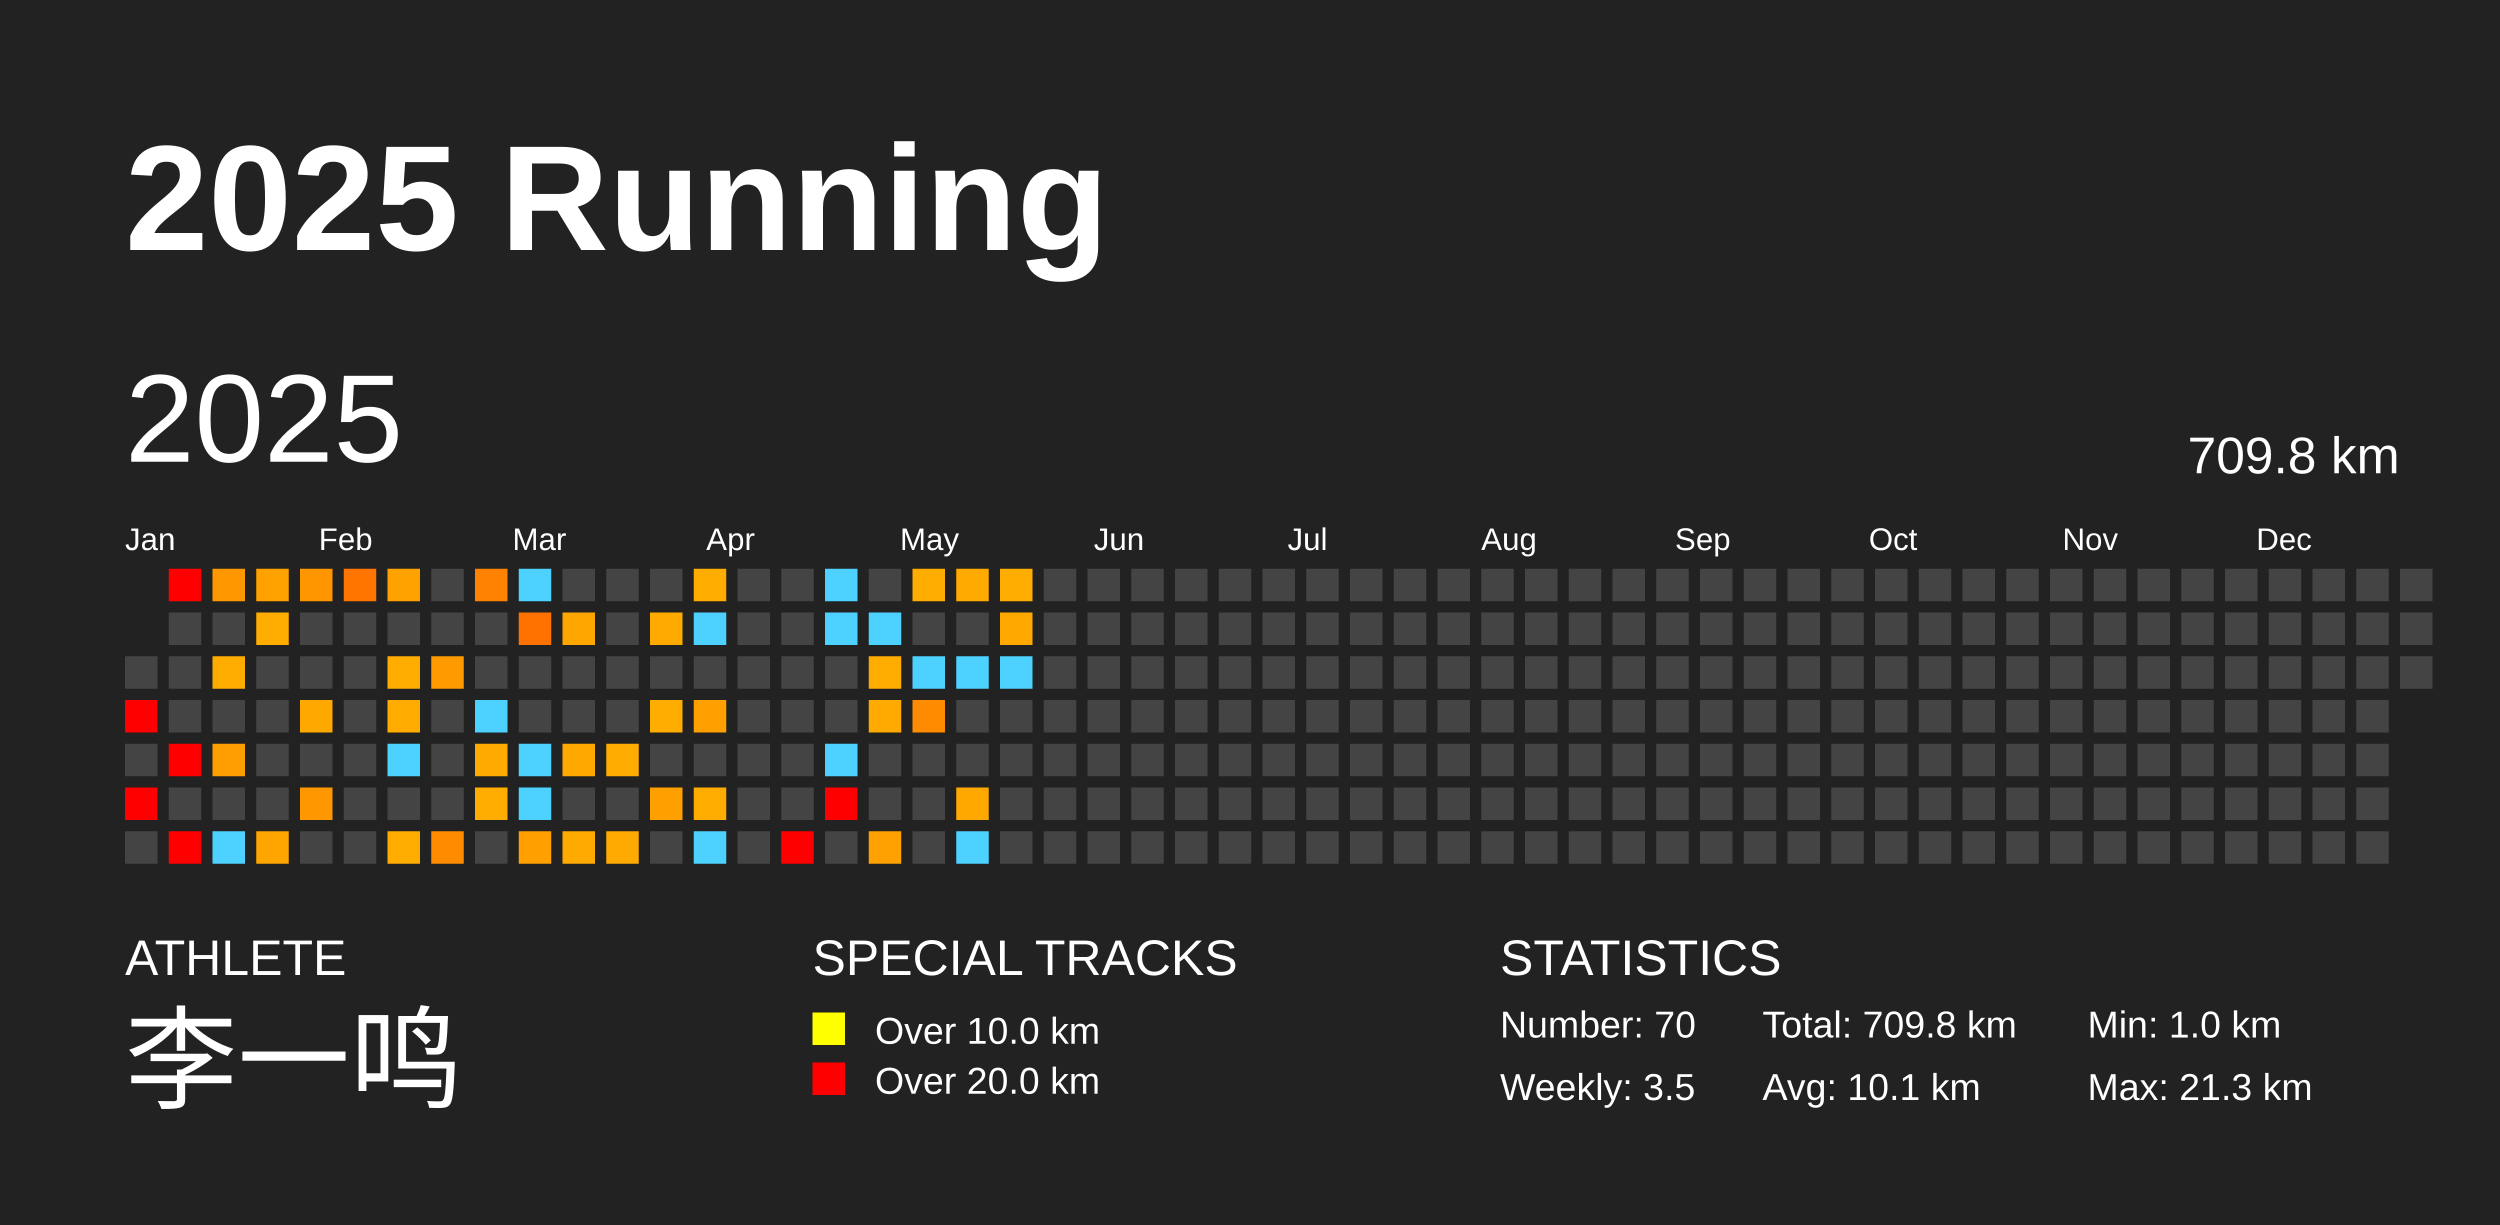
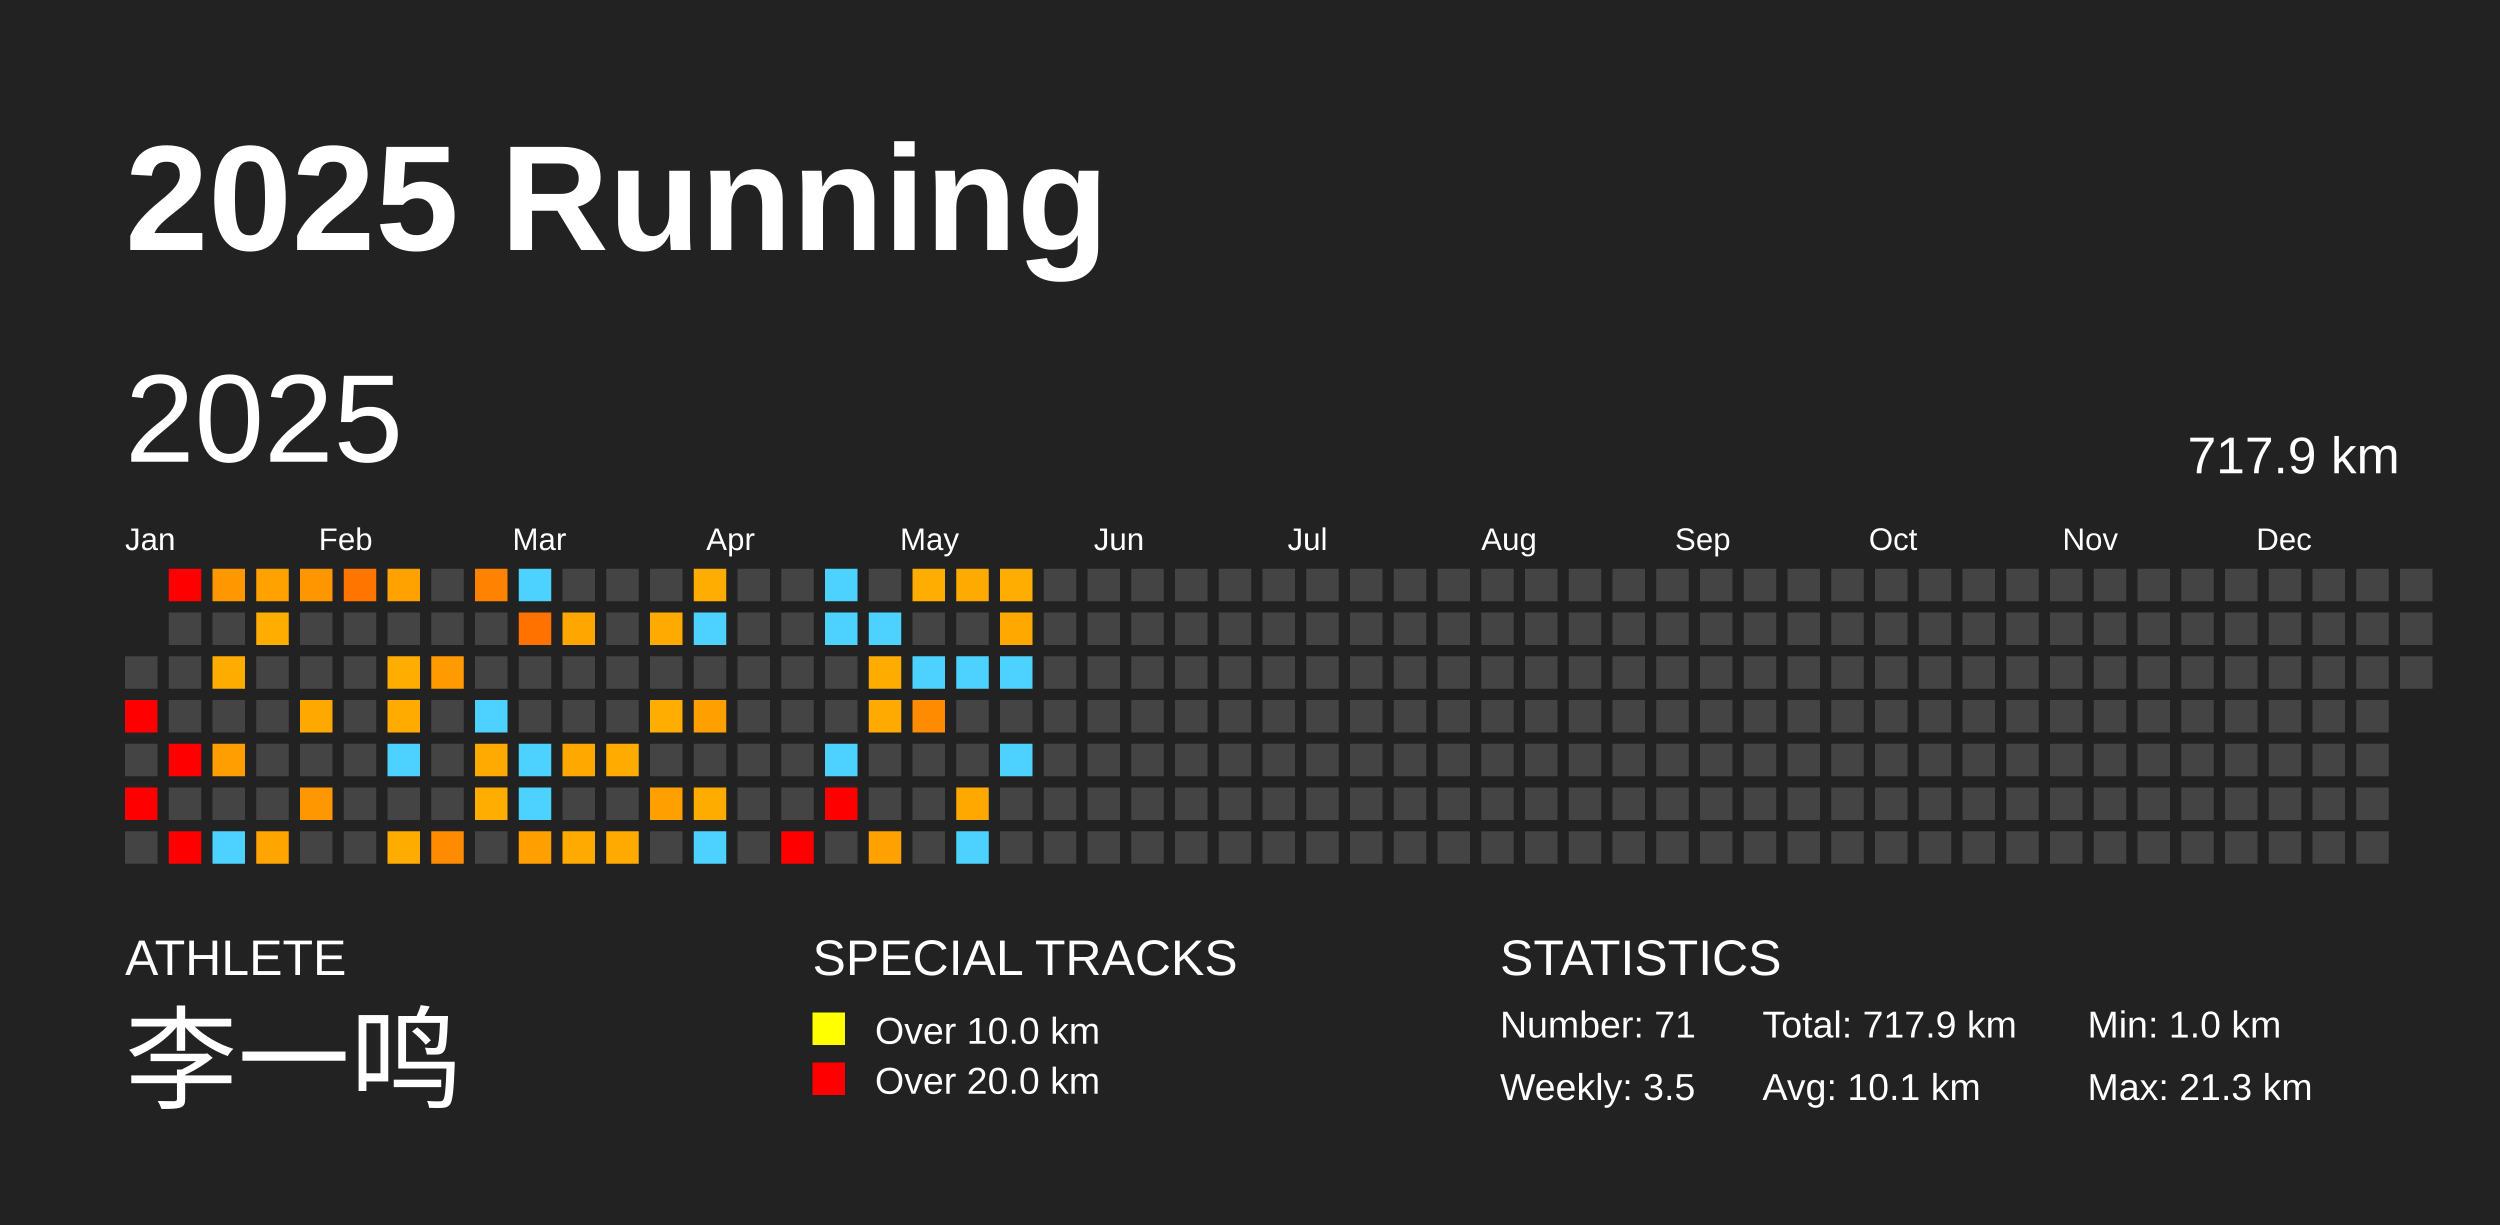
<svg xmlns="http://www.w3.org/2000/svg" baseProfile="full" height="98mm" version="1.1" viewBox="0,0,200,98" width="200mm">
  <defs />
  <rect fill="#222222" height="98" width="200" x="0" y="0" />
  <text fill="#FFFFFF" style="font-size:12px; font-family:Arial; font-weight:bold;" x="10" y="20">2025 Running</text>
  <text fill="#FFFFFF" style="font-size:4px; font-family:Arial" x="10" y="78">ATHLETE</text>
  <text fill="#FFFFFF" style="font-size:9px; font-family:Arial" x="10" y="88">李一鸣</text>
  <text fill="#FFFFFF" style="font-size:4px; font-family:Arial" x="65" y="78">SPECIAL TRACKS</text>
  <rect fill="yellow" height="2.6" width="2.6" x="65" y="81" />
  <text fill="#FFFFFF" style="font-size:3px; font-family:Arial" x="70" y="83.5">Over 10.0 km</text>
  <rect fill="red" height="2.6" width="2.6" x="65" y="85" />
  <text fill="#FFFFFF" style="font-size:3px; font-family:Arial" x="70" y="87.5">Over 20.0 km</text>
  <text fill="#FFFFFF" style="font-size:4px; font-family:Arial" x="120" y="78">STATISTICS</text>
-   <text fill="#FFFFFF" style="font-size:3px; font-family:Arial" x="120" y="83">Number: 70</text>
+   <text fill="#FFFFFF" style="font-size:3px; font-family:Arial" x="120" y="83">Number: 71</text>
  <text fill="#FFFFFF" style="font-size:3px; font-family:Arial" x="120" y="88">Weekly: 3.5</text>
-   <text fill="#FFFFFF" style="font-size:3px; font-family:Arial" x="141" y="83">Total: 709.8 km</text>
+   <text fill="#FFFFFF" style="font-size:3px; font-family:Arial" x="141" y="83">Total: 717.9 km</text>
  <text fill="#FFFFFF" style="font-size:3px; font-family:Arial" x="141" y="88">Avg: 10.1 km</text>
  <text fill="#FFFFFF" style="font-size:3px; font-family:Arial" x="167" y="83">Min: 1.0 km</text>
  <text fill="#FFFFFF" style="font-size:3px; font-family:Arial" x="167" y="88">Max: 21.3 km</text>
  <text dominant-baseline="hanging" fill="#FFFFFF" style="font-size:10.0px; font-family:Arial;" x="10" y="30">2025</text>
-   <text dominant-baseline="hanging" fill="#FFFFFF" style="font-size:4.125px; font-family:Arial;" x="175" y="35">709.8 km</text>
+   <text dominant-baseline="hanging" fill="#FFFFFF" style="font-size:4.125px; font-family:Arial;" x="175" y="35">717.9 km</text>
  <text fill="#FFFFFF" style="font-size:2.5px; font-family:Arial" x="10.0" y="44">Jan</text>
  <text fill="#FFFFFF" style="font-size:2.5px; font-family:Arial" x="25.5" y="44">Feb</text>
  <text fill="#FFFFFF" style="font-size:2.5px; font-family:Arial" x="41.0" y="44">Mar</text>
  <text fill="#FFFFFF" style="font-size:2.5px; font-family:Arial" x="56.5" y="44">Apr</text>
  <text fill="#FFFFFF" style="font-size:2.5px; font-family:Arial" x="72.0" y="44">May</text>
  <text fill="#FFFFFF" style="font-size:2.5px; font-family:Arial" x="87.5" y="44">Jun</text>
  <text fill="#FFFFFF" style="font-size:2.5px; font-family:Arial" x="103.0" y="44">Jul</text>
  <text fill="#FFFFFF" style="font-size:2.5px; font-family:Arial" x="118.5" y="44">Aug</text>
  <text fill="#FFFFFF" style="font-size:2.5px; font-family:Arial" x="134.0" y="44">Sep</text>
  <text fill="#FFFFFF" style="font-size:2.5px; font-family:Arial" x="149.5" y="44">Oct</text>
  <text fill="#FFFFFF" style="font-size:2.5px; font-family:Arial" x="165.0" y="44">Nov</text>
  <text fill="#FFFFFF" style="font-size:2.5px; font-family:Arial" x="180.5" y="44">Dec</text>
  <rect fill="#444444" height="2.6" width="2.6" x="10.0" y="52.5" />
  <rect fill="red" height="2.6" width="2.6" x="10.0" y="56.0" />
  <rect fill="#444444" height="2.6" width="2.6" x="10.0" y="59.5" />
  <rect fill="red" height="2.6" width="2.6" x="10.0" y="63.0" />
  <rect fill="#444444" height="2.6" width="2.6" x="10.0" y="66.5" />
  <rect fill="red" height="2.6" width="2.6" x="13.5" y="45.5" />
  <rect fill="#444444" height="2.6" width="2.6" x="13.5" y="49.0" />
  <rect fill="#444444" height="2.6" width="2.6" x="13.5" y="52.5" />
  <rect fill="#444444" height="2.6" width="2.6" x="13.5" y="56.0" />
  <rect fill="red" height="2.6" width="2.6" x="13.5" y="59.5" />
  <rect fill="#444444" height="2.6" width="2.6" x="13.5" y="63.0" />
  <rect fill="red" height="2.6" width="2.6" x="13.5" y="66.5" />
  <rect fill="#ff9700" height="2.6" width="2.6" x="17.0" y="45.5" />
  <rect fill="#444444" height="2.6" width="2.6" x="17.0" y="49.0" />
  <rect fill="#ffac00" height="2.6" width="2.6" x="17.0" y="52.5" />
  <rect fill="#444444" height="2.6" width="2.6" x="17.0" y="56.0" />
  <rect fill="#ff9e00" height="2.6" width="2.6" x="17.0" y="59.5" />
  <rect fill="#444444" height="2.6" width="2.6" x="17.0" y="63.0" />
  <rect fill="#4dd2ff" height="2.6" width="2.6" x="17.0" y="66.5" />
  <rect fill="#ffa200" height="2.6" width="2.6" x="20.5" y="45.5" />
  <rect fill="#ffad00" height="2.6" width="2.6" x="20.5" y="49.0" />
  <rect fill="#444444" height="2.6" width="2.6" x="20.5" y="52.5" />
  <rect fill="#444444" height="2.6" width="2.6" x="20.5" y="56.0" />
  <rect fill="#444444" height="2.6" width="2.6" x="20.5" y="59.5" />
  <rect fill="#444444" height="2.6" width="2.6" x="20.5" y="63.0" />
  <rect fill="#ffa500" height="2.6" width="2.6" x="20.5" y="66.5" />
  <rect fill="#ff9600" height="2.6" width="2.6" x="24.0" y="45.5" />
  <rect fill="#444444" height="2.6" width="2.6" x="24.0" y="49.0" />
  <rect fill="#444444" height="2.6" width="2.6" x="24.0" y="52.5" />
  <rect fill="#ffa900" height="2.6" width="2.6" x="24.0" y="56.0" />
  <rect fill="#444444" height="2.6" width="2.6" x="24.0" y="59.5" />
  <rect fill="#ff9700" height="2.6" width="2.6" x="24.0" y="63.0" />
  <rect fill="#444444" height="2.6" width="2.6" x="24.0" y="66.5" />
  <rect fill="#ff7500" height="2.6" width="2.6" x="27.5" y="45.5" />
  <rect fill="#444444" height="2.6" width="2.6" x="27.5" y="49.0" />
  <rect fill="#444444" height="2.6" width="2.6" x="27.5" y="52.5" />
  <rect fill="#444444" height="2.6" width="2.6" x="27.5" y="56.0" />
  <rect fill="#444444" height="2.6" width="2.6" x="27.5" y="59.5" />
  <rect fill="#444444" height="2.6" width="2.6" x="27.5" y="63.0" />
  <rect fill="#444444" height="2.6" width="2.6" x="27.5" y="66.5" />
  <rect fill="#ffa200" height="2.6" width="2.6" x="31.0" y="45.5" />
  <rect fill="#444444" height="2.6" width="2.6" x="31.0" y="49.0" />
  <rect fill="#ffad00" height="2.6" width="2.6" x="31.0" y="52.5" />
  <rect fill="#ffab00" height="2.6" width="2.6" x="31.0" y="56.0" />
  <rect fill="#4dd2ff" height="2.6" width="2.6" x="31.0" y="59.5" />
  <rect fill="#444444" height="2.6" width="2.6" x="31.0" y="63.0" />
  <rect fill="#ffac00" height="2.6" width="2.6" x="31.0" y="66.5" />
  <rect fill="#444444" height="2.6" width="2.6" x="34.5" y="45.5" />
  <rect fill="#444444" height="2.6" width="2.6" x="34.5" y="49.0" />
  <rect fill="#ff9a00" height="2.6" width="2.6" x="34.5" y="52.5" />
  <rect fill="#444444" height="2.6" width="2.6" x="34.5" y="56.0" />
  <rect fill="#444444" height="2.6" width="2.6" x="34.5" y="59.5" />
  <rect fill="#444444" height="2.6" width="2.6" x="34.5" y="63.0" />
  <rect fill="#ff8b00" height="2.6" width="2.6" x="34.5" y="66.5" />
  <rect fill="#ff8200" height="2.6" width="2.6" x="38.0" y="45.5" />
  <rect fill="#444444" height="2.6" width="2.6" x="38.0" y="49.0" />
  <rect fill="#444444" height="2.6" width="2.6" x="38.0" y="52.5" />
  <rect fill="#4dd2ff" height="2.6" width="2.6" x="38.0" y="56.0" />
  <rect fill="#ffaa00" height="2.6" width="2.6" x="38.0" y="59.5" />
  <rect fill="#ffad00" height="2.6" width="2.6" x="38.0" y="63.0" />
  <rect fill="#444444" height="2.6" width="2.6" x="38.0" y="66.5" />
  <rect fill="#4dd2ff" height="2.6" width="2.6" x="41.5" y="45.5" />
  <rect fill="#ff7200" height="2.6" width="2.6" x="41.5" y="49.0" />
  <rect fill="#444444" height="2.6" width="2.6" x="41.5" y="52.5" />
  <rect fill="#444444" height="2.6" width="2.6" x="41.5" y="56.0" />
  <rect fill="#4dd2ff" height="2.6" width="2.6" x="41.5" y="59.5" />
  <rect fill="#4dd2ff" height="2.6" width="2.6" x="41.5" y="63.0" />
  <rect fill="#ffa000" height="2.6" width="2.6" x="41.5" y="66.5" />
  <rect fill="#444444" height="2.6" width="2.6" x="45.0" y="45.5" />
  <rect fill="#ffa600" height="2.6" width="2.6" x="45.0" y="49.0" />
  <rect fill="#444444" height="2.6" width="2.6" x="45.0" y="52.5" />
  <rect fill="#444444" height="2.6" width="2.6" x="45.0" y="56.0" />
  <rect fill="#ffa800" height="2.6" width="2.6" x="45.0" y="59.5" />
  <rect fill="#444444" height="2.6" width="2.6" x="45.0" y="63.0" />
  <rect fill="#ffaa00" height="2.6" width="2.6" x="45.0" y="66.5" />
  <rect fill="#444444" height="2.6" width="2.6" x="48.5" y="45.5" />
  <rect fill="#444444" height="2.6" width="2.6" x="48.5" y="49.0" />
  <rect fill="#444444" height="2.6" width="2.6" x="48.5" y="52.5" />
  <rect fill="#444444" height="2.6" width="2.6" x="48.5" y="56.0" />
  <rect fill="#ffab00" height="2.6" width="2.6" x="48.5" y="59.5" />
  <rect fill="#444444" height="2.6" width="2.6" x="48.5" y="63.0" />
  <rect fill="#ffaa00" height="2.6" width="2.6" x="48.5" y="66.5" />
  <rect fill="#444444" height="2.6" width="2.6" x="52.0" y="45.5" />
  <rect fill="#ffaa00" height="2.6" width="2.6" x="52.0" y="49.0" />
  <rect fill="#444444" height="2.6" width="2.6" x="52.0" y="52.5" />
  <rect fill="#ffad00" height="2.6" width="2.6" x="52.0" y="56.0" />
  <rect fill="#444444" height="2.6" width="2.6" x="52.0" y="59.5" />
  <rect fill="#ffa000" height="2.6" width="2.6" x="52.0" y="63.0" />
  <rect fill="#444444" height="2.6" width="2.6" x="52.0" y="66.5" />
  <rect fill="#ffad00" height="2.6" width="2.6" x="55.5" y="45.5" />
  <rect fill="#4dd2ff" height="2.6" width="2.6" x="55.5" y="49.0" />
  <rect fill="#444444" height="2.6" width="2.6" x="55.5" y="52.5" />
  <rect fill="#ffa000" height="2.6" width="2.6" x="55.5" y="56.0" />
  <rect fill="#444444" height="2.6" width="2.6" x="55.5" y="59.5" />
  <rect fill="#ffac00" height="2.6" width="2.6" x="55.5" y="63.0" />
  <rect fill="#4dd2ff" height="2.6" width="2.6" x="55.5" y="66.5" />
  <rect fill="#444444" height="2.6" width="2.6" x="59.0" y="45.5" />
  <rect fill="#444444" height="2.6" width="2.6" x="59.0" y="49.0" />
  <rect fill="#444444" height="2.6" width="2.6" x="59.0" y="52.5" />
  <rect fill="#444444" height="2.6" width="2.6" x="59.0" y="56.0" />
  <rect fill="#444444" height="2.6" width="2.6" x="59.0" y="59.5" />
  <rect fill="#444444" height="2.6" width="2.6" x="59.0" y="63.0" />
  <rect fill="#444444" height="2.6" width="2.6" x="59.0" y="66.5" />
  <rect fill="#444444" height="2.6" width="2.6" x="62.5" y="45.5" />
  <rect fill="#444444" height="2.6" width="2.6" x="62.5" y="49.0" />
  <rect fill="#444444" height="2.6" width="2.6" x="62.5" y="52.5" />
  <rect fill="#444444" height="2.6" width="2.6" x="62.5" y="56.0" />
  <rect fill="#444444" height="2.6" width="2.6" x="62.5" y="59.5" />
  <rect fill="#444444" height="2.6" width="2.6" x="62.5" y="63.0" />
  <rect fill="red" height="2.6" width="2.6" x="62.5" y="66.5" />
  <rect fill="#4dd2ff" height="2.6" width="2.6" x="66.0" y="45.5" />
  <rect fill="#4dd2ff" height="2.6" width="2.6" x="66.0" y="49.0" />
  <rect fill="#444444" height="2.6" width="2.6" x="66.0" y="52.5" />
  <rect fill="#444444" height="2.6" width="2.6" x="66.0" y="56.0" />
  <rect fill="#4dd2ff" height="2.6" width="2.6" x="66.0" y="59.5" />
  <rect fill="red" height="2.6" width="2.6" x="66.0" y="63.0" />
  <rect fill="#444444" height="2.6" width="2.6" x="66.0" y="66.5" />
  <rect fill="#444444" height="2.6" width="2.6" x="69.5" y="45.5" />
  <rect fill="#4dd2ff" height="2.6" width="2.6" x="69.5" y="49.0" />
  <rect fill="#ffac00" height="2.6" width="2.6" x="69.5" y="52.5" />
  <rect fill="#ffaa00" height="2.6" width="2.6" x="69.5" y="56.0" />
  <rect fill="#444444" height="2.6" width="2.6" x="69.5" y="59.5" />
  <rect fill="#444444" height="2.6" width="2.6" x="69.5" y="63.0" />
  <rect fill="#ffa100" height="2.6" width="2.6" x="69.5" y="66.5" />
  <rect fill="#ffad00" height="2.6" width="2.6" x="73.0" y="45.5" />
  <rect fill="#444444" height="2.6" width="2.6" x="73.0" y="49.0" />
  <rect fill="#4dd2ff" height="2.6" width="2.6" x="73.0" y="52.5" />
  <rect fill="#ff8c00" height="2.6" width="2.6" x="73.0" y="56.0" />
  <rect fill="#444444" height="2.6" width="2.6" x="73.0" y="59.5" />
  <rect fill="#444444" height="2.6" width="2.6" x="73.0" y="63.0" />
  <rect fill="#444444" height="2.6" width="2.6" x="73.0" y="66.5" />
  <rect fill="#ffaa00" height="2.6" width="2.6" x="76.5" y="45.5" />
  <rect fill="#444444" height="2.6" width="2.6" x="76.5" y="49.0" />
  <rect fill="#4dd2ff" height="2.6" width="2.6" x="76.5" y="52.5" />
  <rect fill="#444444" height="2.6" width="2.6" x="76.5" y="56.0" />
  <rect fill="#444444" height="2.6" width="2.6" x="76.5" y="59.5" />
  <rect fill="#ffa800" height="2.6" width="2.6" x="76.5" y="63.0" />
  <rect fill="#4dd2ff" height="2.6" width="2.6" x="76.5" y="66.5" />
  <rect fill="#ffad00" height="2.6" width="2.6" x="80.0" y="45.5" />
  <rect fill="#ffa900" height="2.6" width="2.6" x="80.0" y="49.0" />
  <rect fill="#4dd2ff" height="2.6" width="2.6" x="80.0" y="52.5" />
  <rect fill="#444444" height="2.6" width="2.6" x="80.0" y="56.0" />
-   <rect fill="#444444" height="2.6" width="2.6" x="80.0" y="59.5" />
+   <rect fill="#4dd2ff" height="2.6" width="2.6" x="80.0" y="59.5" />
  <rect fill="#444444" height="2.6" width="2.6" x="80.0" y="63.0" />
  <rect fill="#444444" height="2.6" width="2.6" x="80.0" y="66.5" />
  <rect fill="#444444" height="2.6" width="2.6" x="83.5" y="45.5" />
  <rect fill="#444444" height="2.6" width="2.6" x="83.5" y="49.0" />
  <rect fill="#444444" height="2.6" width="2.6" x="83.5" y="52.5" />
  <rect fill="#444444" height="2.6" width="2.6" x="83.5" y="56.0" />
  <rect fill="#444444" height="2.6" width="2.6" x="83.5" y="59.5" />
  <rect fill="#444444" height="2.6" width="2.6" x="83.5" y="63.0" />
  <rect fill="#444444" height="2.6" width="2.6" x="83.5" y="66.5" />
  <rect fill="#444444" height="2.6" width="2.6" x="87.0" y="45.5" />
  <rect fill="#444444" height="2.6" width="2.6" x="87.0" y="49.0" />
  <rect fill="#444444" height="2.6" width="2.6" x="87.0" y="52.5" />
  <rect fill="#444444" height="2.6" width="2.6" x="87.0" y="56.0" />
  <rect fill="#444444" height="2.6" width="2.6" x="87.0" y="59.5" />
  <rect fill="#444444" height="2.6" width="2.6" x="87.0" y="63.0" />
  <rect fill="#444444" height="2.6" width="2.6" x="87.0" y="66.5" />
  <rect fill="#444444" height="2.6" width="2.6" x="90.5" y="45.5" />
  <rect fill="#444444" height="2.6" width="2.6" x="90.5" y="49.0" />
  <rect fill="#444444" height="2.6" width="2.6" x="90.5" y="52.5" />
  <rect fill="#444444" height="2.6" width="2.6" x="90.5" y="56.0" />
  <rect fill="#444444" height="2.6" width="2.6" x="90.5" y="59.5" />
  <rect fill="#444444" height="2.6" width="2.6" x="90.5" y="63.0" />
  <rect fill="#444444" height="2.6" width="2.6" x="90.5" y="66.5" />
  <rect fill="#444444" height="2.6" width="2.6" x="94.0" y="45.5" />
  <rect fill="#444444" height="2.6" width="2.6" x="94.0" y="49.0" />
  <rect fill="#444444" height="2.6" width="2.6" x="94.0" y="52.5" />
  <rect fill="#444444" height="2.6" width="2.6" x="94.0" y="56.0" />
  <rect fill="#444444" height="2.6" width="2.6" x="94.0" y="59.5" />
  <rect fill="#444444" height="2.6" width="2.6" x="94.0" y="63.0" />
  <rect fill="#444444" height="2.6" width="2.6" x="94.0" y="66.5" />
  <rect fill="#444444" height="2.6" width="2.6" x="97.5" y="45.5" />
  <rect fill="#444444" height="2.6" width="2.6" x="97.5" y="49.0" />
  <rect fill="#444444" height="2.6" width="2.6" x="97.5" y="52.5" />
  <rect fill="#444444" height="2.6" width="2.6" x="97.5" y="56.0" />
  <rect fill="#444444" height="2.6" width="2.6" x="97.5" y="59.5" />
  <rect fill="#444444" height="2.6" width="2.6" x="97.5" y="63.0" />
  <rect fill="#444444" height="2.6" width="2.6" x="97.5" y="66.5" />
  <rect fill="#444444" height="2.6" width="2.6" x="101.0" y="45.5" />
  <rect fill="#444444" height="2.6" width="2.6" x="101.0" y="49.0" />
  <rect fill="#444444" height="2.6" width="2.6" x="101.0" y="52.5" />
  <rect fill="#444444" height="2.6" width="2.6" x="101.0" y="56.0" />
  <rect fill="#444444" height="2.6" width="2.6" x="101.0" y="59.5" />
  <rect fill="#444444" height="2.6" width="2.6" x="101.0" y="63.0" />
  <rect fill="#444444" height="2.6" width="2.6" x="101.0" y="66.5" />
  <rect fill="#444444" height="2.6" width="2.6" x="104.5" y="45.5" />
  <rect fill="#444444" height="2.6" width="2.6" x="104.5" y="49.0" />
  <rect fill="#444444" height="2.6" width="2.6" x="104.5" y="52.5" />
  <rect fill="#444444" height="2.6" width="2.6" x="104.5" y="56.0" />
  <rect fill="#444444" height="2.6" width="2.6" x="104.5" y="59.5" />
  <rect fill="#444444" height="2.6" width="2.6" x="104.5" y="63.0" />
  <rect fill="#444444" height="2.6" width="2.6" x="104.5" y="66.5" />
  <rect fill="#444444" height="2.6" width="2.6" x="108.0" y="45.5" />
  <rect fill="#444444" height="2.6" width="2.6" x="108.0" y="49.0" />
  <rect fill="#444444" height="2.6" width="2.6" x="108.0" y="52.5" />
  <rect fill="#444444" height="2.6" width="2.6" x="108.0" y="56.0" />
  <rect fill="#444444" height="2.6" width="2.6" x="108.0" y="59.5" />
  <rect fill="#444444" height="2.6" width="2.6" x="108.0" y="63.0" />
  <rect fill="#444444" height="2.6" width="2.6" x="108.0" y="66.5" />
  <rect fill="#444444" height="2.6" width="2.6" x="111.5" y="45.5" />
  <rect fill="#444444" height="2.6" width="2.6" x="111.5" y="49.0" />
  <rect fill="#444444" height="2.6" width="2.6" x="111.5" y="52.5" />
  <rect fill="#444444" height="2.6" width="2.6" x="111.5" y="56.0" />
  <rect fill="#444444" height="2.6" width="2.6" x="111.5" y="59.5" />
  <rect fill="#444444" height="2.6" width="2.6" x="111.5" y="63.0" />
  <rect fill="#444444" height="2.6" width="2.6" x="111.5" y="66.5" />
  <rect fill="#444444" height="2.6" width="2.6" x="115.0" y="45.5" />
  <rect fill="#444444" height="2.6" width="2.6" x="115.0" y="49.0" />
  <rect fill="#444444" height="2.6" width="2.6" x="115.0" y="52.5" />
  <rect fill="#444444" height="2.6" width="2.6" x="115.0" y="56.0" />
  <rect fill="#444444" height="2.6" width="2.6" x="115.0" y="59.5" />
  <rect fill="#444444" height="2.6" width="2.6" x="115.0" y="63.0" />
  <rect fill="#444444" height="2.6" width="2.6" x="115.0" y="66.5" />
  <rect fill="#444444" height="2.6" width="2.6" x="118.5" y="45.5" />
  <rect fill="#444444" height="2.6" width="2.6" x="118.5" y="49.0" />
  <rect fill="#444444" height="2.6" width="2.6" x="118.5" y="52.5" />
  <rect fill="#444444" height="2.6" width="2.6" x="118.5" y="56.0" />
  <rect fill="#444444" height="2.6" width="2.6" x="118.5" y="59.5" />
  <rect fill="#444444" height="2.6" width="2.6" x="118.5" y="63.0" />
  <rect fill="#444444" height="2.6" width="2.6" x="118.5" y="66.5" />
  <rect fill="#444444" height="2.6" width="2.6" x="122.0" y="45.5" />
  <rect fill="#444444" height="2.6" width="2.6" x="122.0" y="49.0" />
  <rect fill="#444444" height="2.6" width="2.6" x="122.0" y="52.5" />
  <rect fill="#444444" height="2.6" width="2.6" x="122.0" y="56.0" />
  <rect fill="#444444" height="2.6" width="2.6" x="122.0" y="59.5" />
  <rect fill="#444444" height="2.6" width="2.6" x="122.0" y="63.0" />
  <rect fill="#444444" height="2.6" width="2.6" x="122.0" y="66.5" />
  <rect fill="#444444" height="2.6" width="2.6" x="125.5" y="45.5" />
  <rect fill="#444444" height="2.6" width="2.6" x="125.5" y="49.0" />
  <rect fill="#444444" height="2.6" width="2.6" x="125.5" y="52.5" />
  <rect fill="#444444" height="2.6" width="2.6" x="125.5" y="56.0" />
  <rect fill="#444444" height="2.6" width="2.6" x="125.5" y="59.5" />
  <rect fill="#444444" height="2.6" width="2.6" x="125.5" y="63.0" />
  <rect fill="#444444" height="2.6" width="2.6" x="125.5" y="66.5" />
  <rect fill="#444444" height="2.6" width="2.6" x="129.0" y="45.5" />
  <rect fill="#444444" height="2.6" width="2.6" x="129.0" y="49.0" />
  <rect fill="#444444" height="2.6" width="2.6" x="129.0" y="52.5" />
  <rect fill="#444444" height="2.6" width="2.6" x="129.0" y="56.0" />
  <rect fill="#444444" height="2.6" width="2.6" x="129.0" y="59.5" />
  <rect fill="#444444" height="2.6" width="2.6" x="129.0" y="63.0" />
  <rect fill="#444444" height="2.6" width="2.6" x="129.0" y="66.5" />
  <rect fill="#444444" height="2.6" width="2.6" x="132.5" y="45.5" />
  <rect fill="#444444" height="2.6" width="2.6" x="132.5" y="49.0" />
  <rect fill="#444444" height="2.6" width="2.6" x="132.5" y="52.5" />
  <rect fill="#444444" height="2.6" width="2.6" x="132.5" y="56.0" />
  <rect fill="#444444" height="2.6" width="2.6" x="132.5" y="59.5" />
  <rect fill="#444444" height="2.6" width="2.6" x="132.5" y="63.0" />
  <rect fill="#444444" height="2.6" width="2.6" x="132.5" y="66.5" />
  <rect fill="#444444" height="2.6" width="2.6" x="136.0" y="45.5" />
  <rect fill="#444444" height="2.6" width="2.6" x="136.0" y="49.0" />
  <rect fill="#444444" height="2.6" width="2.6" x="136.0" y="52.5" />
  <rect fill="#444444" height="2.6" width="2.6" x="136.0" y="56.0" />
  <rect fill="#444444" height="2.6" width="2.6" x="136.0" y="59.5" />
  <rect fill="#444444" height="2.6" width="2.6" x="136.0" y="63.0" />
  <rect fill="#444444" height="2.6" width="2.6" x="136.0" y="66.5" />
  <rect fill="#444444" height="2.6" width="2.6" x="139.5" y="45.5" />
  <rect fill="#444444" height="2.6" width="2.6" x="139.5" y="49.0" />
  <rect fill="#444444" height="2.6" width="2.6" x="139.5" y="52.5" />
  <rect fill="#444444" height="2.6" width="2.6" x="139.5" y="56.0" />
  <rect fill="#444444" height="2.6" width="2.6" x="139.5" y="59.5" />
  <rect fill="#444444" height="2.6" width="2.6" x="139.5" y="63.0" />
  <rect fill="#444444" height="2.6" width="2.6" x="139.5" y="66.5" />
  <rect fill="#444444" height="2.6" width="2.6" x="143.0" y="45.5" />
  <rect fill="#444444" height="2.6" width="2.6" x="143.0" y="49.0" />
  <rect fill="#444444" height="2.6" width="2.6" x="143.0" y="52.5" />
  <rect fill="#444444" height="2.6" width="2.6" x="143.0" y="56.0" />
  <rect fill="#444444" height="2.6" width="2.6" x="143.0" y="59.5" />
  <rect fill="#444444" height="2.6" width="2.6" x="143.0" y="63.0" />
  <rect fill="#444444" height="2.6" width="2.6" x="143.0" y="66.5" />
  <rect fill="#444444" height="2.6" width="2.6" x="146.5" y="45.5" />
  <rect fill="#444444" height="2.6" width="2.6" x="146.5" y="49.0" />
  <rect fill="#444444" height="2.6" width="2.6" x="146.5" y="52.5" />
  <rect fill="#444444" height="2.6" width="2.6" x="146.5" y="56.0" />
  <rect fill="#444444" height="2.6" width="2.6" x="146.5" y="59.5" />
  <rect fill="#444444" height="2.6" width="2.6" x="146.5" y="63.0" />
  <rect fill="#444444" height="2.6" width="2.6" x="146.5" y="66.5" />
  <rect fill="#444444" height="2.6" width="2.6" x="150.0" y="45.5" />
  <rect fill="#444444" height="2.6" width="2.6" x="150.0" y="49.0" />
  <rect fill="#444444" height="2.6" width="2.6" x="150.0" y="52.5" />
  <rect fill="#444444" height="2.6" width="2.6" x="150.0" y="56.0" />
  <rect fill="#444444" height="2.6" width="2.6" x="150.0" y="59.5" />
  <rect fill="#444444" height="2.6" width="2.6" x="150.0" y="63.0" />
  <rect fill="#444444" height="2.6" width="2.6" x="150.0" y="66.5" />
  <rect fill="#444444" height="2.6" width="2.6" x="153.5" y="45.5" />
  <rect fill="#444444" height="2.6" width="2.6" x="153.5" y="49.0" />
  <rect fill="#444444" height="2.6" width="2.6" x="153.5" y="52.5" />
  <rect fill="#444444" height="2.6" width="2.6" x="153.5" y="56.0" />
  <rect fill="#444444" height="2.6" width="2.6" x="153.5" y="59.5" />
  <rect fill="#444444" height="2.6" width="2.6" x="153.5" y="63.0" />
  <rect fill="#444444" height="2.6" width="2.6" x="153.5" y="66.5" />
  <rect fill="#444444" height="2.6" width="2.6" x="157.0" y="45.5" />
  <rect fill="#444444" height="2.6" width="2.6" x="157.0" y="49.0" />
  <rect fill="#444444" height="2.6" width="2.6" x="157.0" y="52.5" />
  <rect fill="#444444" height="2.6" width="2.6" x="157.0" y="56.0" />
  <rect fill="#444444" height="2.6" width="2.6" x="157.0" y="59.5" />
  <rect fill="#444444" height="2.6" width="2.6" x="157.0" y="63.0" />
  <rect fill="#444444" height="2.6" width="2.6" x="157.0" y="66.5" />
  <rect fill="#444444" height="2.6" width="2.6" x="160.5" y="45.5" />
  <rect fill="#444444" height="2.6" width="2.6" x="160.5" y="49.0" />
  <rect fill="#444444" height="2.6" width="2.6" x="160.5" y="52.5" />
  <rect fill="#444444" height="2.6" width="2.6" x="160.5" y="56.0" />
  <rect fill="#444444" height="2.6" width="2.6" x="160.5" y="59.5" />
  <rect fill="#444444" height="2.6" width="2.6" x="160.5" y="63.0" />
  <rect fill="#444444" height="2.6" width="2.6" x="160.5" y="66.5" />
  <rect fill="#444444" height="2.6" width="2.6" x="164.0" y="45.5" />
  <rect fill="#444444" height="2.6" width="2.6" x="164.0" y="49.0" />
  <rect fill="#444444" height="2.6" width="2.6" x="164.0" y="52.5" />
  <rect fill="#444444" height="2.6" width="2.6" x="164.0" y="56.0" />
  <rect fill="#444444" height="2.6" width="2.6" x="164.0" y="59.5" />
  <rect fill="#444444" height="2.6" width="2.6" x="164.0" y="63.0" />
  <rect fill="#444444" height="2.6" width="2.6" x="164.0" y="66.5" />
  <rect fill="#444444" height="2.6" width="2.6" x="167.5" y="45.5" />
  <rect fill="#444444" height="2.6" width="2.6" x="167.5" y="49.0" />
  <rect fill="#444444" height="2.6" width="2.6" x="167.5" y="52.5" />
  <rect fill="#444444" height="2.6" width="2.6" x="167.5" y="56.0" />
  <rect fill="#444444" height="2.6" width="2.6" x="167.5" y="59.5" />
  <rect fill="#444444" height="2.6" width="2.6" x="167.5" y="63.0" />
  <rect fill="#444444" height="2.6" width="2.6" x="167.5" y="66.5" />
  <rect fill="#444444" height="2.6" width="2.6" x="171.0" y="45.5" />
  <rect fill="#444444" height="2.6" width="2.6" x="171.0" y="49.0" />
  <rect fill="#444444" height="2.6" width="2.6" x="171.0" y="52.5" />
  <rect fill="#444444" height="2.6" width="2.6" x="171.0" y="56.0" />
  <rect fill="#444444" height="2.6" width="2.6" x="171.0" y="59.5" />
  <rect fill="#444444" height="2.6" width="2.6" x="171.0" y="63.0" />
  <rect fill="#444444" height="2.6" width="2.6" x="171.0" y="66.5" />
  <rect fill="#444444" height="2.6" width="2.6" x="174.5" y="45.5" />
  <rect fill="#444444" height="2.6" width="2.6" x="174.5" y="49.0" />
  <rect fill="#444444" height="2.6" width="2.6" x="174.5" y="52.5" />
  <rect fill="#444444" height="2.6" width="2.6" x="174.5" y="56.0" />
  <rect fill="#444444" height="2.6" width="2.6" x="174.5" y="59.5" />
  <rect fill="#444444" height="2.6" width="2.6" x="174.5" y="63.0" />
  <rect fill="#444444" height="2.6" width="2.6" x="174.5" y="66.5" />
  <rect fill="#444444" height="2.6" width="2.6" x="178.0" y="45.5" />
  <rect fill="#444444" height="2.6" width="2.6" x="178.0" y="49.0" />
  <rect fill="#444444" height="2.6" width="2.6" x="178.0" y="52.5" />
  <rect fill="#444444" height="2.6" width="2.6" x="178.0" y="56.0" />
  <rect fill="#444444" height="2.6" width="2.6" x="178.0" y="59.5" />
  <rect fill="#444444" height="2.6" width="2.6" x="178.0" y="63.0" />
  <rect fill="#444444" height="2.6" width="2.6" x="178.0" y="66.5" />
  <rect fill="#444444" height="2.6" width="2.6" x="181.5" y="45.5" />
  <rect fill="#444444" height="2.6" width="2.6" x="181.5" y="49.0" />
  <rect fill="#444444" height="2.6" width="2.6" x="181.5" y="52.5" />
  <rect fill="#444444" height="2.6" width="2.6" x="181.5" y="56.0" />
  <rect fill="#444444" height="2.6" width="2.6" x="181.5" y="59.5" />
  <rect fill="#444444" height="2.6" width="2.6" x="181.5" y="63.0" />
  <rect fill="#444444" height="2.6" width="2.6" x="181.5" y="66.5" />
  <rect fill="#444444" height="2.6" width="2.6" x="185.0" y="45.5" />
  <rect fill="#444444" height="2.6" width="2.6" x="185.0" y="49.0" />
  <rect fill="#444444" height="2.6" width="2.6" x="185.0" y="52.5" />
  <rect fill="#444444" height="2.6" width="2.6" x="185.0" y="56.0" />
  <rect fill="#444444" height="2.6" width="2.6" x="185.0" y="59.5" />
  <rect fill="#444444" height="2.6" width="2.6" x="185.0" y="63.0" />
  <rect fill="#444444" height="2.6" width="2.6" x="185.0" y="66.5" />
  <rect fill="#444444" height="2.6" width="2.6" x="188.5" y="45.5" />
  <rect fill="#444444" height="2.6" width="2.6" x="188.5" y="49.0" />
  <rect fill="#444444" height="2.6" width="2.6" x="188.5" y="52.5" />
  <rect fill="#444444" height="2.6" width="2.6" x="188.5" y="56.0" />
  <rect fill="#444444" height="2.6" width="2.6" x="188.5" y="59.5" />
  <rect fill="#444444" height="2.6" width="2.6" x="188.5" y="63.0" />
  <rect fill="#444444" height="2.6" width="2.6" x="188.5" y="66.5" />
  <rect fill="#444444" height="2.6" width="2.6" x="192.0" y="45.5" />
  <rect fill="#444444" height="2.6" width="2.6" x="192.0" y="49.0" />
  <rect fill="#444444" height="2.6" width="2.6" x="192.0" y="52.5" />
</svg>
